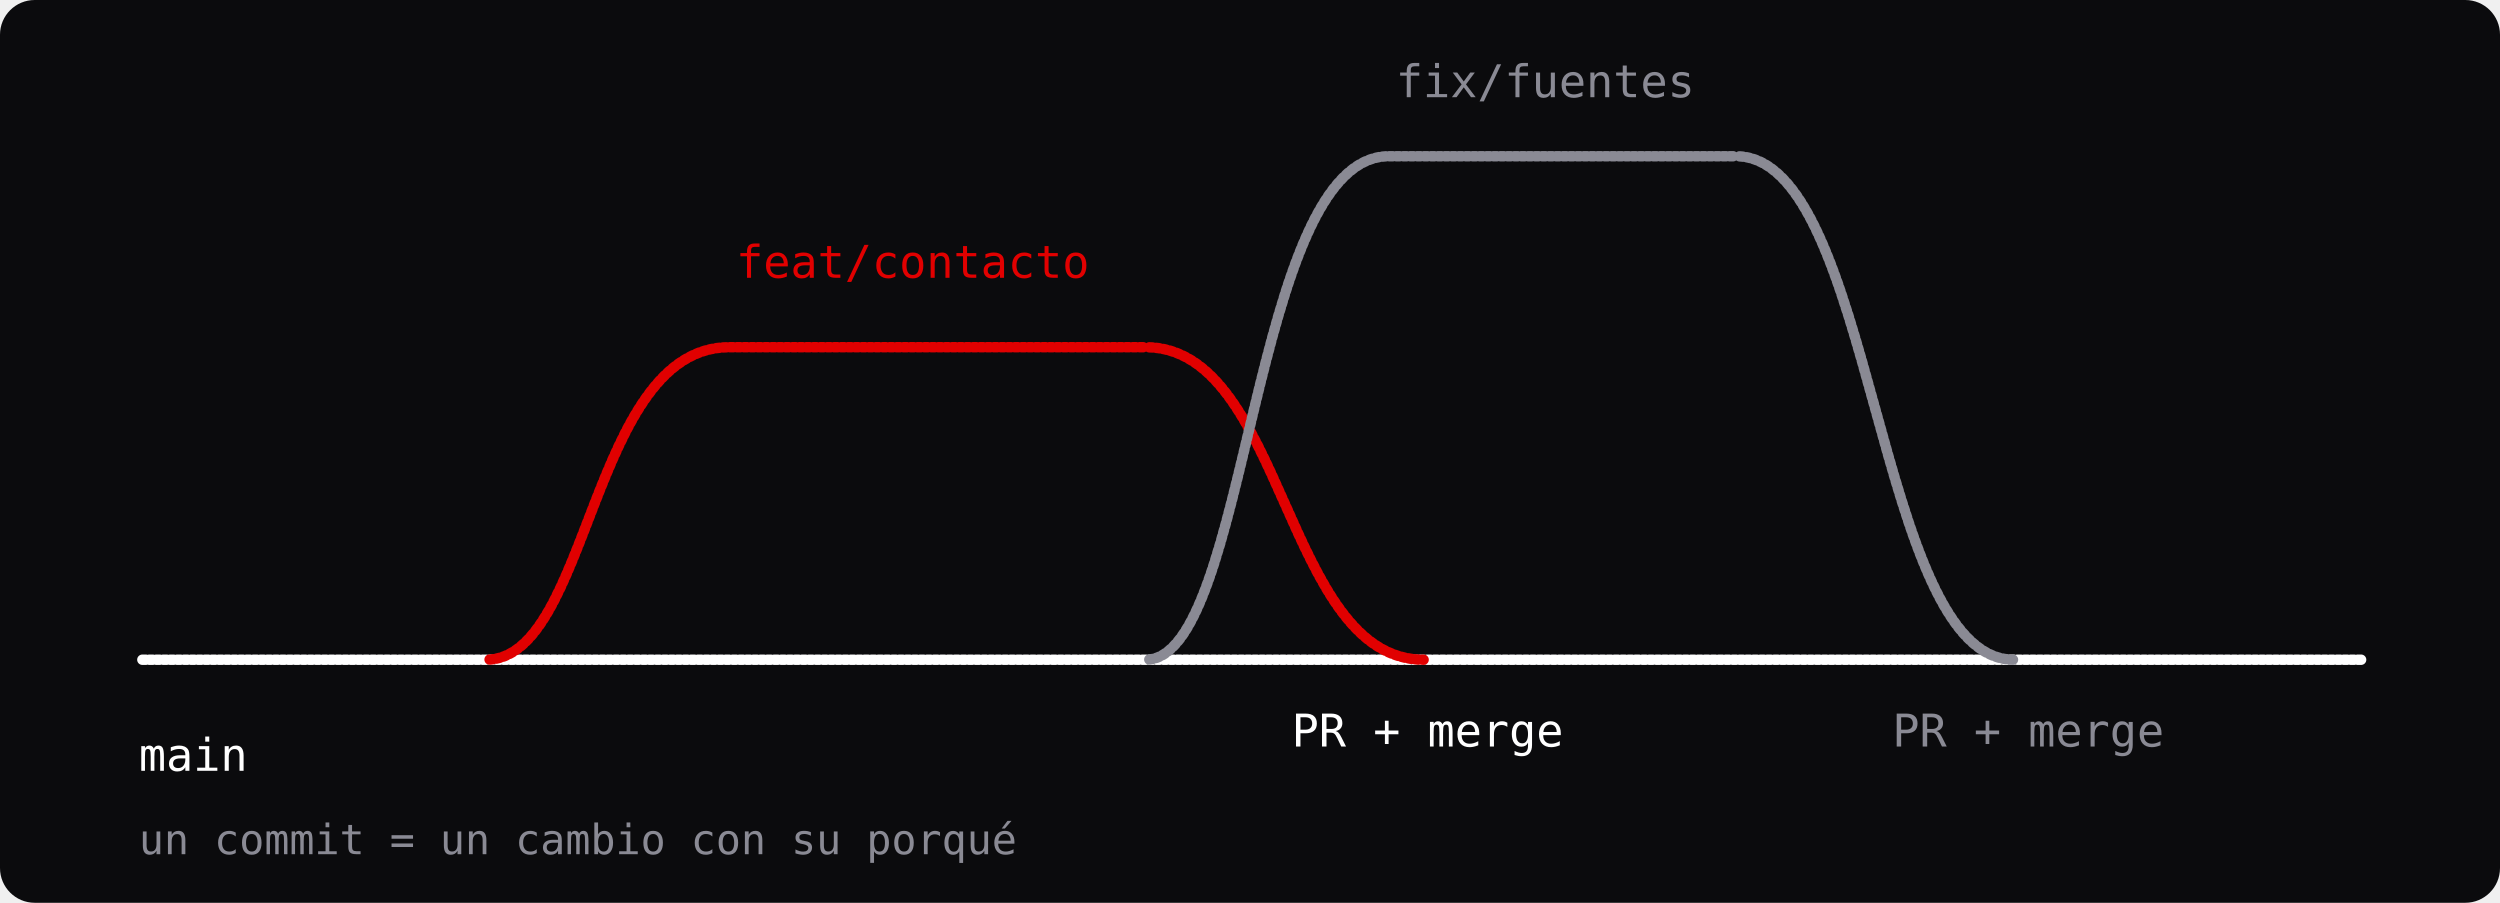
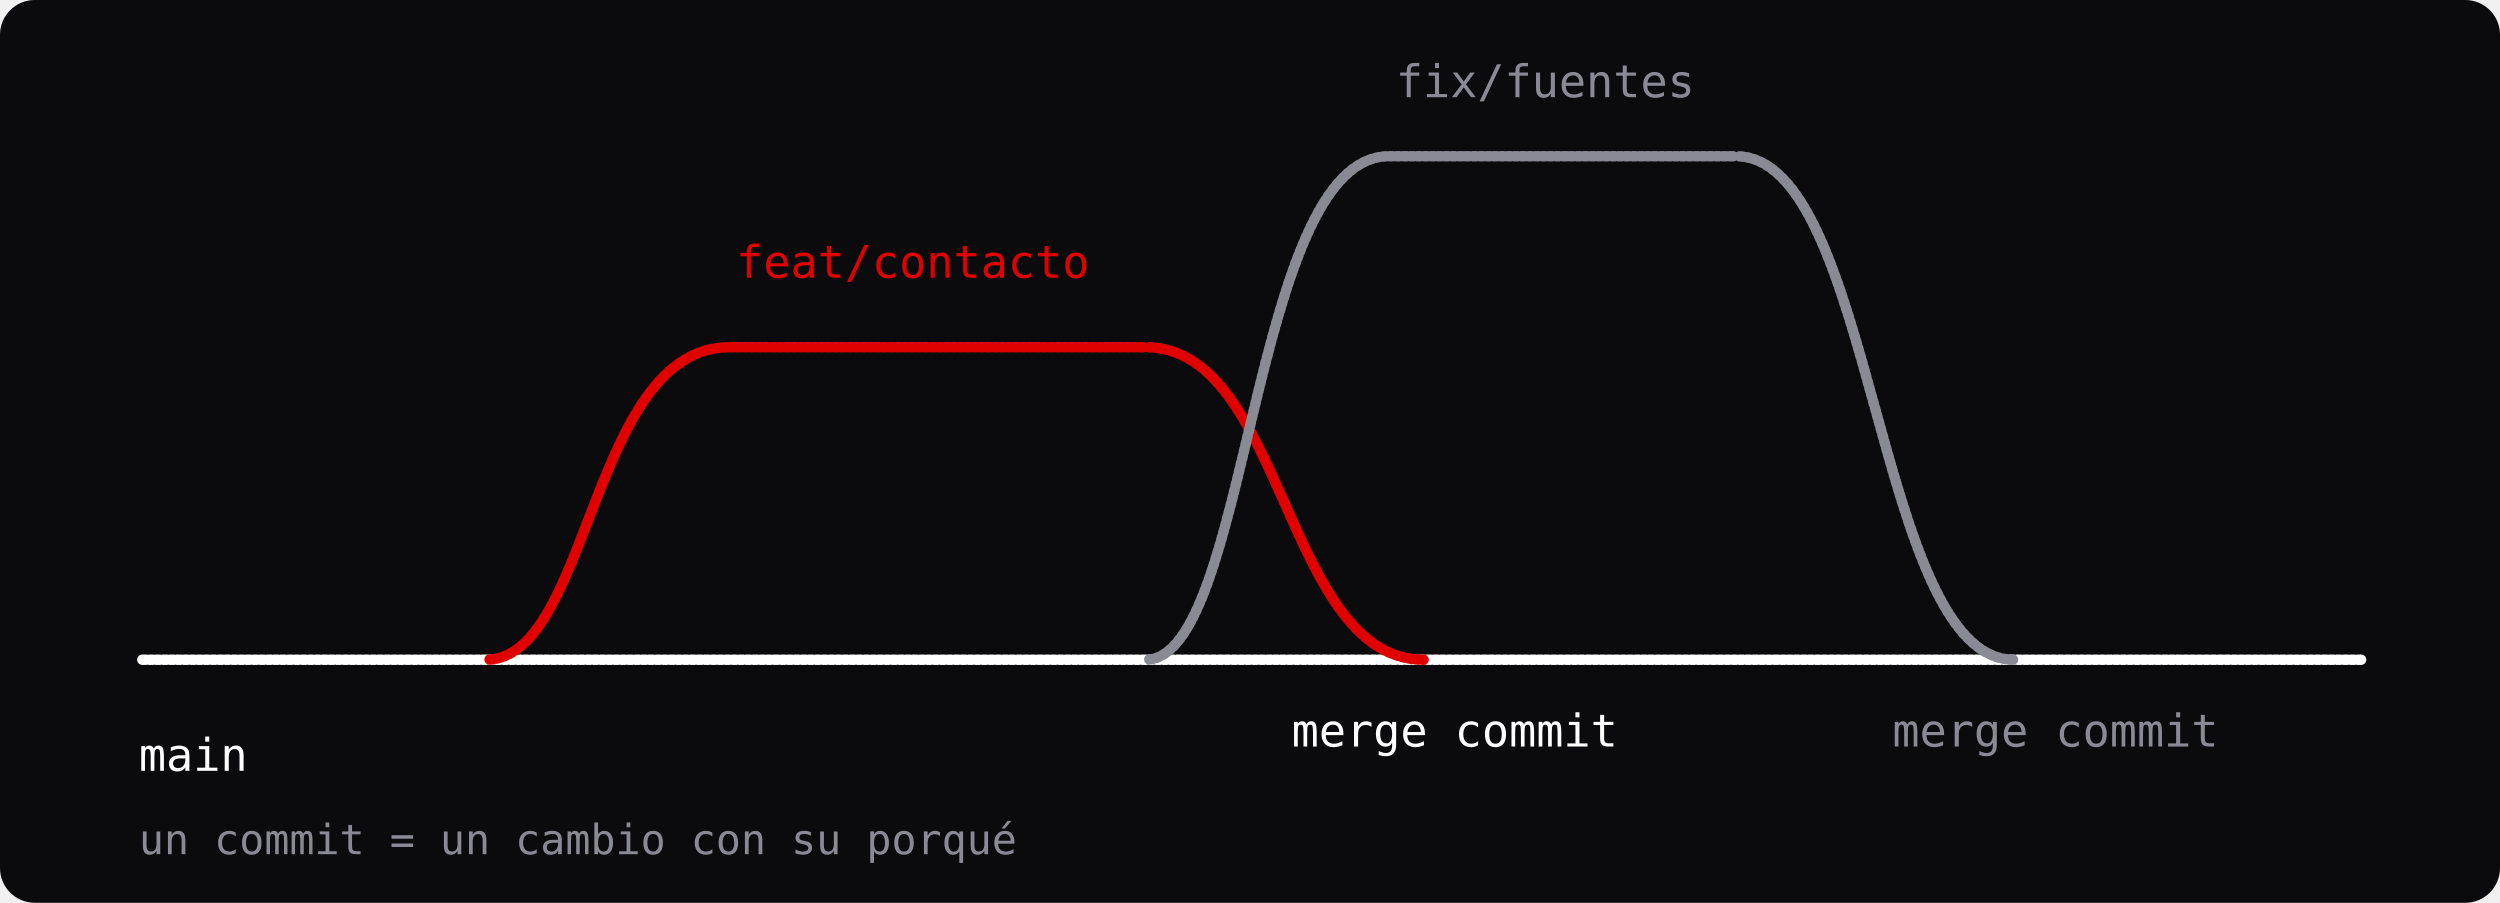
<svg xmlns="http://www.w3.org/2000/svg" viewBox="0 0 720 260" width="720" height="260" role="img" aria-labelledby="t d">
  <style>
    .m{font:500 13px "IBM Plex Mono",ui-monospace,Menlo,Consolas,monospace;fill:#fff}
    .g{fill:#8a8a94}
    .ln{fill:none;stroke-width:3;stroke-linecap:round;stroke-dasharray:1;stroke-dashoffset:1;animation:draw 1.1s ease-out forwards}
    .main{stroke:#fff;animation-delay:.1s}
    .b1{stroke:#e10000;animation-delay:.9s}.b1r{stroke:#e10000;animation-delay:1.9s}
    .b2{stroke:#8a8a94;animation-delay:1.6s}.b2r{stroke:#8a8a94;animation-delay:2.6s}
    @keyframes draw{to{stroke-dashoffset:0}}
    .n{opacity:0;animation:pop .4s ease-out forwards}
    @keyframes pop{from{opacity:0;transform:scale(.4)}to{opacity:1;transform:none}}
    .n{transform-box:fill-box;transform-origin:center}
    @media (prefers-reduced-motion:reduce){.ln{animation:none;stroke-dashoffset:0}.n{animation:none;opacity:1}}
  </style>
  <rect width="720" height="260" rx="10" fill="#0b0b0d" />
  <path class="ln main" pathLength="1" d="M40 190 H680" />
  <path class="ln b1" pathLength="1" d="M140 190 C170 190 170 100 210 100 H330" />
  <path class="ln b1r" pathLength="1" d="M330 100 C370 100 370 190 410 190" />
  <path class="ln b2" pathLength="1" d="M330 190 C360 190 360 45 400 45 H500" />
  <path class="ln b2r" pathLength="1" d="M500 45 C540 45 540 190 580 190" />
  <g fill="#fff">
    <circle class="n" style="animation-delay:.3s" cx="40" cy="190" r="7" />
    <circle class="n" style="animation-delay:.6s" cx="140" cy="190" r="7" />
    <circle class="n" style="animation-delay:2.9s" cx="410" cy="190" r="7" />
    <circle class="n" style="animation-delay:3.3s" cx="580" cy="190" r="7" />
    <circle class="n" style="animation-delay:3.5s" cx="680" cy="190" r="7" />
  </g>
  <circle class="n" style="animation-delay:1.3s" cx="210" cy="100" r="7" fill="#e10000" />
  <circle class="n" style="animation-delay:1.6s" cx="330" cy="100" r="7" fill="#e10000" />
  <circle class="n" style="animation-delay:2.2s" cx="330" cy="190" r="7" fill="#fff" />
  <circle class="n" style="animation-delay:2.1s" cx="400" cy="45" r="7" fill="#8a8a94" />
  <circle class="n" style="animation-delay:2.4s" cx="500" cy="45" r="7" fill="#8a8a94" />
  <text class="m" x="40" y="222">main</text>
  <text class="m" x="212" y="80" fill="#e10000" style="fill:#e10000">feat/contacto</text>
  <text class="m g" x="402" y="28">fix/fuentes</text>
-   <text class="m" x="372" y="215">PR + merge</text>
-   <text class="m g" x="545" y="215">PR + merge</text>
+   <text class="m" x="372" y="215">merge commit</text>
+   <text class="m g" x="545" y="215">merge commit</text>
  <text class="m g" x="40" y="246" style="font-size:12px">un commit = un cambio con su porqué</text>
</svg>
